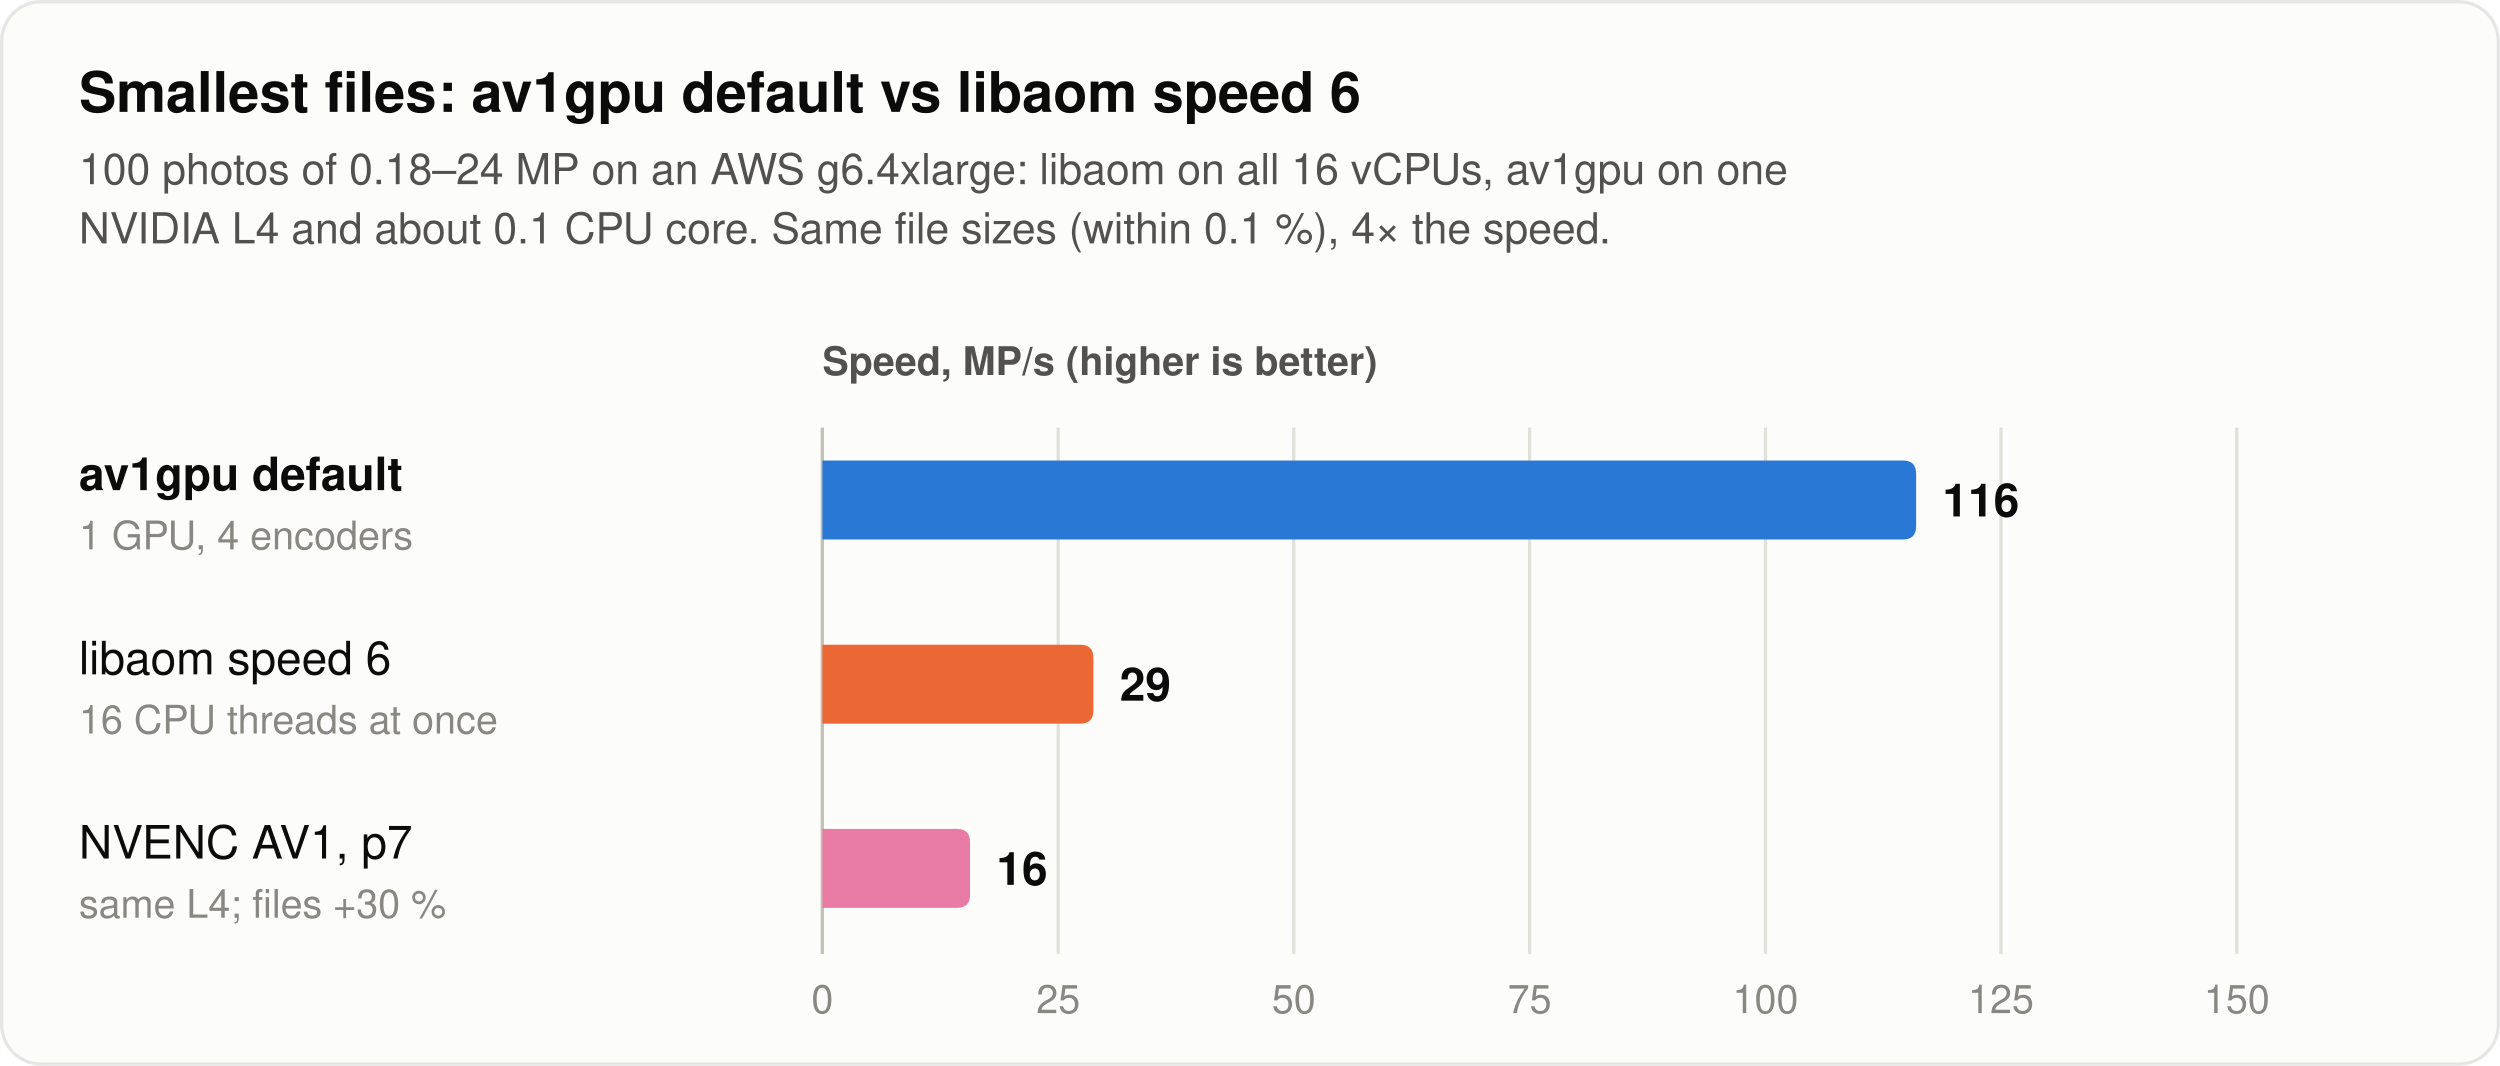
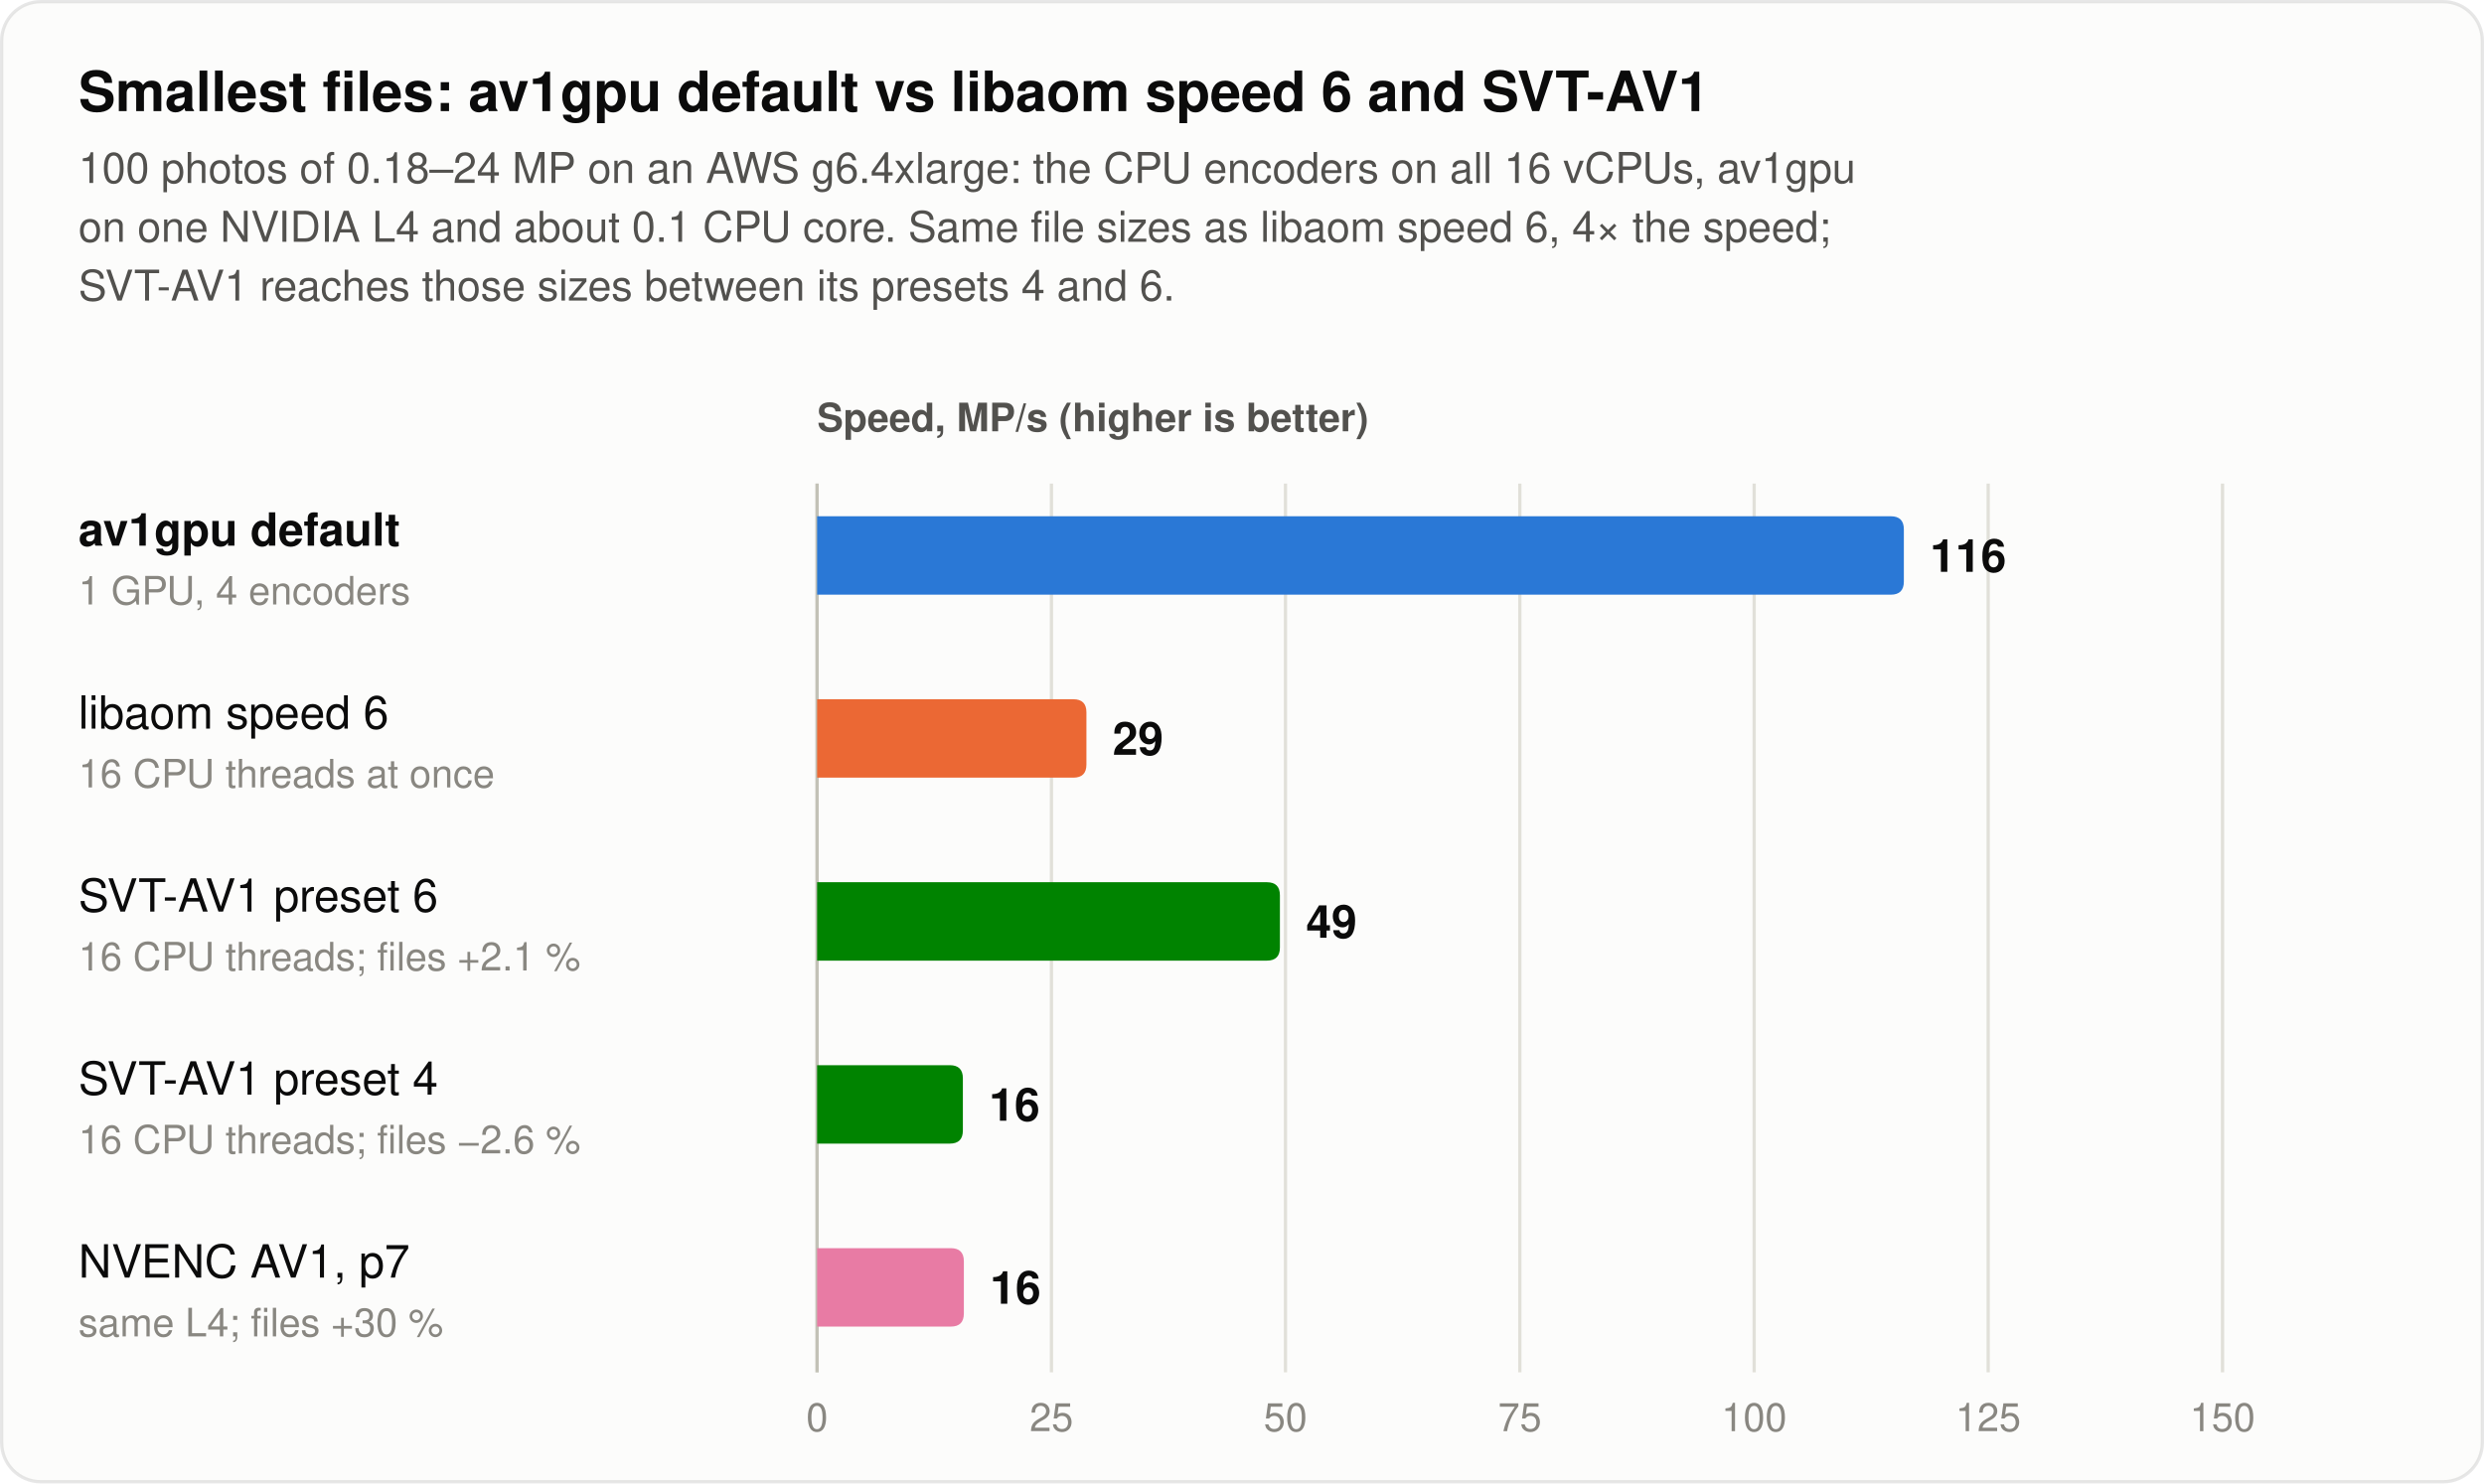
- <svg xmlns="http://www.w3.org/2000/svg" width="760" height="324" viewBox="0 0 760 324" font-family="system-ui,-apple-system,'Segoe UI',Helvetica,Arial,sans-serif" role="img" aria-label="Smallest files: av1gpu default vs libaom speed 6">
-   <rect x="0.5" y="0.5" width="759" height="323" rx="12" fill="#fcfcfb" stroke="rgba(11,11,11,0.10)" />
-   <text x="24.0" y="34.0" font-size="17" fill="#0b0b0b" text-anchor="start" font-weight="600">Smallest files: av1gpu default vs libaom speed 6</text>
-   <text x="24.0" y="56.0" font-size="13" fill="#52514e" text-anchor="start" font-weight="400">100 photos of 0.18–24 MP on an AWS g6.4xlarge: libaom on all 16 vCPUs, av1gpu on one</text>
-   <text x="24.0" y="74.0" font-size="13" fill="#52514e" text-anchor="start" font-weight="400">NVIDIA L4 and about 0.1 CPU core. Same file sizes (within 0.1 %), 4× the speed.</text>
-   <text x="250.0" y="114.0" font-size="12" fill="#52514e" text-anchor="start" font-weight="600">Speed, MP/s  (higher is better)</text>
-   <line x1="250.0" y1="130.0" x2="250.0" y2="290.0" stroke="#e1e0d9" stroke-width="1" />
-   <text x="250.0" y="308.0" font-size="12" fill="#898781" text-anchor="middle" font-weight="400">0</text>
-   <line x1="321.7" y1="130.0" x2="321.7" y2="290.0" stroke="#e1e0d9" stroke-width="1" />
-   <text x="321.7" y="308.0" font-size="12" fill="#898781" text-anchor="middle" font-weight="400">25</text>
-   <line x1="393.3" y1="130.0" x2="393.3" y2="290.0" stroke="#e1e0d9" stroke-width="1" />
-   <text x="393.3" y="308.0" font-size="12" fill="#898781" text-anchor="middle" font-weight="400">50</text>
-   <line x1="465.0" y1="130.0" x2="465.0" y2="290.0" stroke="#e1e0d9" stroke-width="1" />
-   <text x="465.0" y="308.0" font-size="12" fill="#898781" text-anchor="middle" font-weight="400">75</text>
-   <line x1="536.7" y1="130.0" x2="536.7" y2="290.0" stroke="#e1e0d9" stroke-width="1" />
-   <text x="536.7" y="308.0" font-size="12" fill="#898781" text-anchor="middle" font-weight="400">100</text>
-   <line x1="608.3" y1="130.0" x2="608.3" y2="290.0" stroke="#e1e0d9" stroke-width="1" />
-   <text x="608.3" y="308.0" font-size="12" fill="#898781" text-anchor="middle" font-weight="400">125</text>
-   <line x1="680.0" y1="130.0" x2="680.0" y2="290.0" stroke="#e1e0d9" stroke-width="1" />
-   <text x="680.0" y="308.0" font-size="12" fill="#898781" text-anchor="middle" font-weight="400">150</text>
-   <line x1="250.0" y1="130.0" x2="250.0" y2="290.0" stroke="#c3c2b7" stroke-width="1" />
-   <text x="24.0" y="149.0" font-size="14" fill="#0b0b0b" text-anchor="start" font-weight="600">av1gpu default</text>
-   <text x="24.0" y="167.0" font-size="12" fill="#898781" text-anchor="start" font-weight="400">1 GPU, 4 encoders</text>
-   <path d="M250.0,140.0 H578.5 Q582.5,140.0 582.5,144.0 V160.0 Q582.5,164.0 578.5,164.0 H250.0 Z" fill="#2a78d6" />
-   <text x="590.5" y="157.0" font-size="14" fill="#0b0b0b" text-anchor="start" font-weight="600">116</text>
-   <text x="24.0" y="205.0" font-size="14" fill="#0b0b0b" text-anchor="start" font-weight="400">libaom speed 6</text>
-   <text x="24.0" y="223.0" font-size="12" fill="#898781" text-anchor="start" font-weight="400">16 CPU threads at once</text>
-   <path d="M250.0,196.0 H328.4 Q332.4,196.0 332.4,200.0 V216.0 Q332.4,220.0 328.4,220.0 H250.0 Z" fill="#eb6834" />
-   <text x="340.4" y="213.0" font-size="14" fill="#0b0b0b" text-anchor="start" font-weight="600">29</text>
-   <text x="24.0" y="261.0" font-size="14" fill="#0b0b0b" text-anchor="start" font-weight="400">NVENC AV1, p7</text>
-   <text x="24.0" y="279.0" font-size="12" fill="#898781" text-anchor="start" font-weight="400">same L4; files +30 %</text>
-   <path d="M250.0,252.0 H290.9 Q294.9,252.0 294.9,256.0 V272.0 Q294.9,276.0 290.9,276.0 H250.0 Z" fill="#e87ba4" />
-   <text x="302.9" y="269.0" font-size="14" fill="#0b0b0b" text-anchor="start" font-weight="600">16</text>
+ <svg xmlns="http://www.w3.org/2000/svg" width="760" height="454" viewBox="0 0 760 454" font-family="system-ui,-apple-system,'Segoe UI',Helvetica,Arial,sans-serif" role="img" aria-label="Smallest files: av1gpu default vs libaom speed 6 and SVT-AV1">
+   <rect x="0.5" y="0.5" width="759" height="453" rx="12" fill="#fcfcfb" stroke="rgba(11,11,11,0.10)" />
+   <text x="24.0" y="34.0" font-size="17" fill="#0b0b0b" text-anchor="start" font-weight="600">Smallest files: av1gpu default vs libaom speed 6 and SVT-AV1</text>
+   <text x="24.0" y="56.0" font-size="13" fill="#52514e" text-anchor="start" font-weight="400">100 photos of 0.18–24 MP on an AWS g6.4xlarge: the CPU encoders on all 16 vCPUs, av1gpu</text>
+   <text x="24.0" y="74.0" font-size="13" fill="#52514e" text-anchor="start" font-weight="400">on one NVIDIA L4 and about 0.1 CPU core. Same file sizes as libaom speed 6, 4× the speed;</text>
+   <text x="24.0" y="92.0" font-size="13" fill="#52514e" text-anchor="start" font-weight="400">SVT-AV1 reaches those sizes between its presets 4 and 6.</text>
+   <text x="250.0" y="132.0" font-size="12" fill="#52514e" text-anchor="start" font-weight="600">Speed, MP/s  (higher is better)</text>
+   <line x1="250.0" y1="148.0" x2="250.0" y2="420.0" stroke="#e1e0d9" stroke-width="1" />
+   <text x="250.0" y="438.0" font-size="12" fill="#898781" text-anchor="middle" font-weight="400">0</text>
+   <line x1="321.7" y1="148.0" x2="321.7" y2="420.0" stroke="#e1e0d9" stroke-width="1" />
+   <text x="321.7" y="438.0" font-size="12" fill="#898781" text-anchor="middle" font-weight="400">25</text>
+   <line x1="393.3" y1="148.0" x2="393.3" y2="420.0" stroke="#e1e0d9" stroke-width="1" />
+   <text x="393.3" y="438.0" font-size="12" fill="#898781" text-anchor="middle" font-weight="400">50</text>
+   <line x1="465.0" y1="148.0" x2="465.0" y2="420.0" stroke="#e1e0d9" stroke-width="1" />
+   <text x="465.0" y="438.0" font-size="12" fill="#898781" text-anchor="middle" font-weight="400">75</text>
+   <line x1="536.7" y1="148.0" x2="536.7" y2="420.0" stroke="#e1e0d9" stroke-width="1" />
+   <text x="536.7" y="438.0" font-size="12" fill="#898781" text-anchor="middle" font-weight="400">100</text>
+   <line x1="608.3" y1="148.0" x2="608.3" y2="420.0" stroke="#e1e0d9" stroke-width="1" />
+   <text x="608.3" y="438.0" font-size="12" fill="#898781" text-anchor="middle" font-weight="400">125</text>
+   <line x1="680.0" y1="148.0" x2="680.0" y2="420.0" stroke="#e1e0d9" stroke-width="1" />
+   <text x="680.0" y="438.0" font-size="12" fill="#898781" text-anchor="middle" font-weight="400">150</text>
+   <line x1="250.0" y1="148.0" x2="250.0" y2="420.0" stroke="#c3c2b7" stroke-width="1" />
+   <text x="24.0" y="167.0" font-size="14" fill="#0b0b0b" text-anchor="start" font-weight="600">av1gpu default</text>
+   <text x="24.0" y="185.0" font-size="12" fill="#898781" text-anchor="start" font-weight="400">1 GPU, 4 encoders</text>
+   <path d="M250.0,158.0 H578.5 Q582.5,158.0 582.5,162.0 V178.0 Q582.5,182.0 578.5,182.0 H250.0 Z" fill="#2a78d6" />
+   <text x="590.5" y="175.0" font-size="14" fill="#0b0b0b" text-anchor="start" font-weight="600">116</text>
+   <text x="24.0" y="223.0" font-size="14" fill="#0b0b0b" text-anchor="start" font-weight="400">libaom speed 6</text>
+   <text x="24.0" y="241.0" font-size="12" fill="#898781" text-anchor="start" font-weight="400">16 CPU threads at once</text>
+   <path d="M250.0,214.0 H328.4 Q332.4,214.0 332.4,218.0 V234.0 Q332.4,238.0 328.4,238.0 H250.0 Z" fill="#eb6834" />
+   <text x="340.4" y="231.0" font-size="14" fill="#0b0b0b" text-anchor="start" font-weight="600">29</text>
+   <text x="24.0" y="279.0" font-size="14" fill="#0b0b0b" text-anchor="start" font-weight="400">SVT-AV1 preset 6</text>
+   <text x="24.0" y="297.0" font-size="12" fill="#898781" text-anchor="start" font-weight="400">16 CPU threads; files +2.1 %</text>
+   <path d="M250.0,270.0 H387.6 Q391.6,270.0 391.6,274.0 V290.0 Q391.6,294.0 387.6,294.0 H250.0 Z" fill="#008300" />
+   <text x="399.6" y="287.0" font-size="14" fill="#0b0b0b" text-anchor="start" font-weight="600">49</text>
+   <text x="24.0" y="335.0" font-size="14" fill="#0b0b0b" text-anchor="start" font-weight="400">SVT-AV1 preset 4</text>
+   <text x="24.0" y="353.0" font-size="12" fill="#898781" text-anchor="start" font-weight="400">16 CPU threads; files −2.6 %</text>
+   <path d="M250.0,326.0 H290.6 Q294.6,326.0 294.6,330.0 V346.0 Q294.6,350.0 290.6,350.0 H250.0 Z" fill="#008300" />
+   <text x="302.6" y="343.0" font-size="14" fill="#0b0b0b" text-anchor="start" font-weight="600">16</text>
+   <text x="24.0" y="391.0" font-size="14" fill="#0b0b0b" text-anchor="start" font-weight="400">NVENC AV1, p7</text>
+   <text x="24.0" y="409.0" font-size="12" fill="#898781" text-anchor="start" font-weight="400">same L4; files +30 %</text>
+   <path d="M250.0,382.0 H290.9 Q294.9,382.0 294.9,386.0 V402.0 Q294.9,406.0 290.9,406.0 H250.0 Z" fill="#e87ba4" />
+   <text x="302.9" y="399.0" font-size="14" fill="#0b0b0b" text-anchor="start" font-weight="600">16</text>
</svg>
